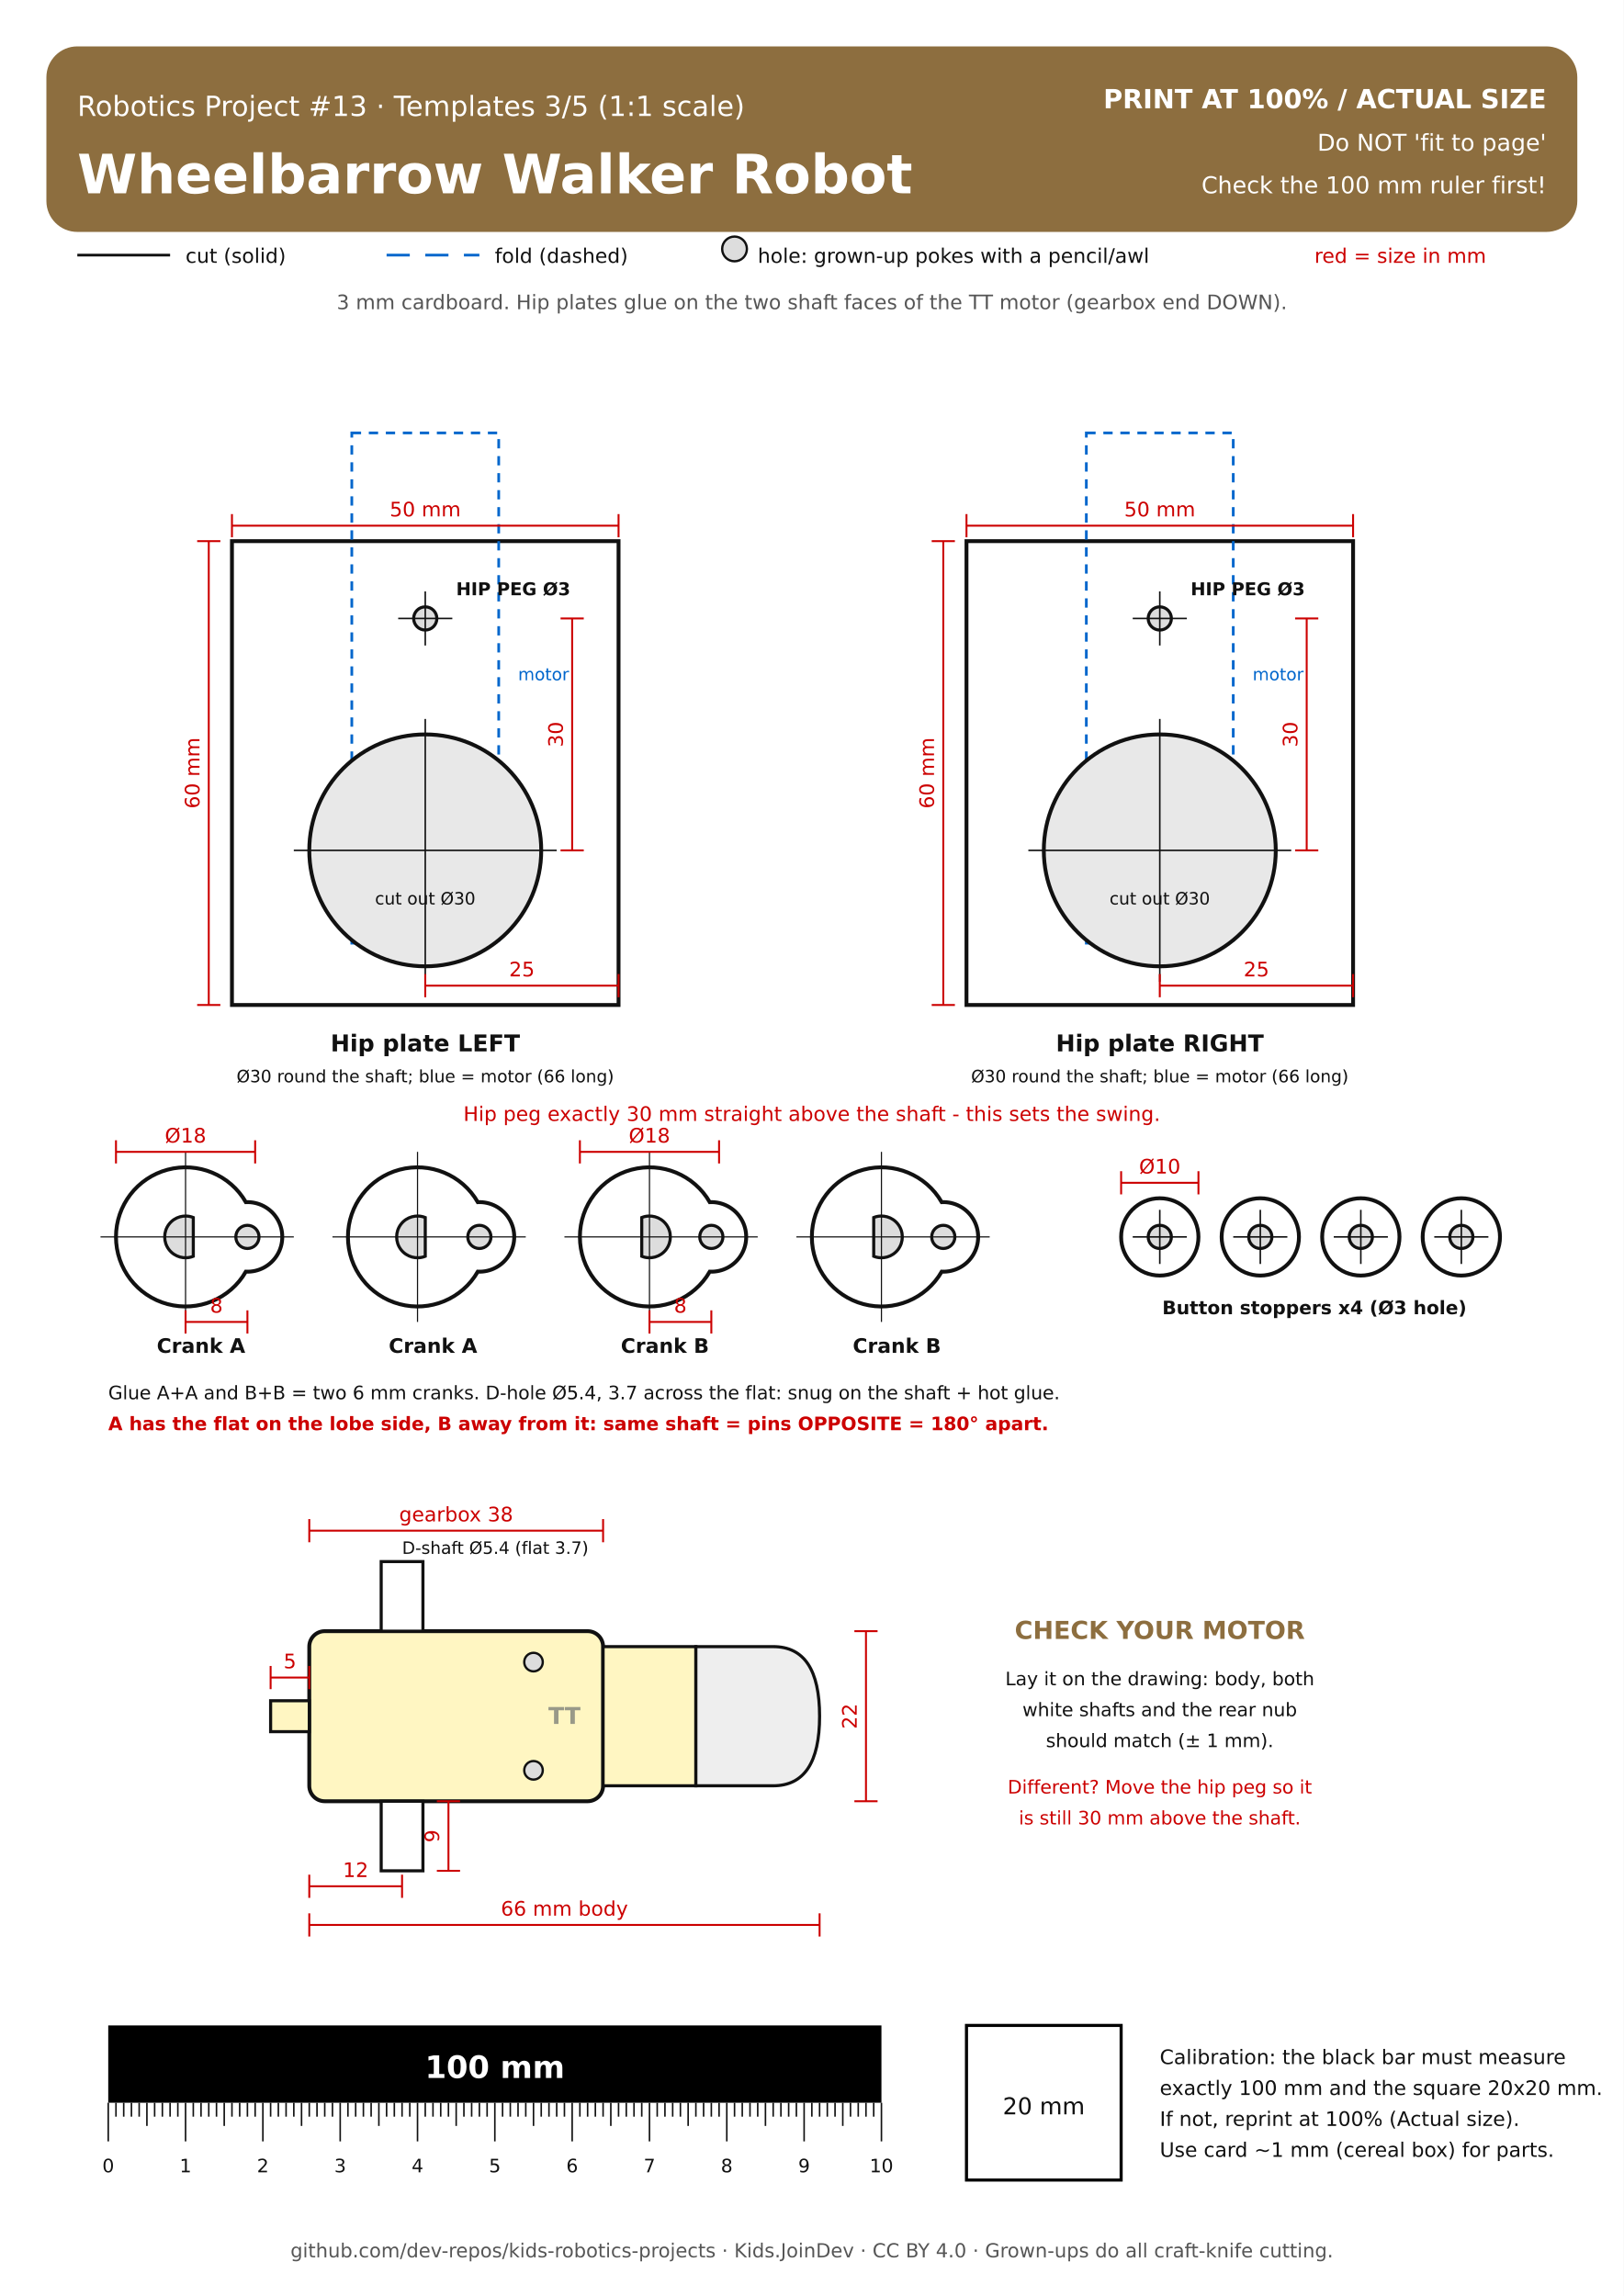
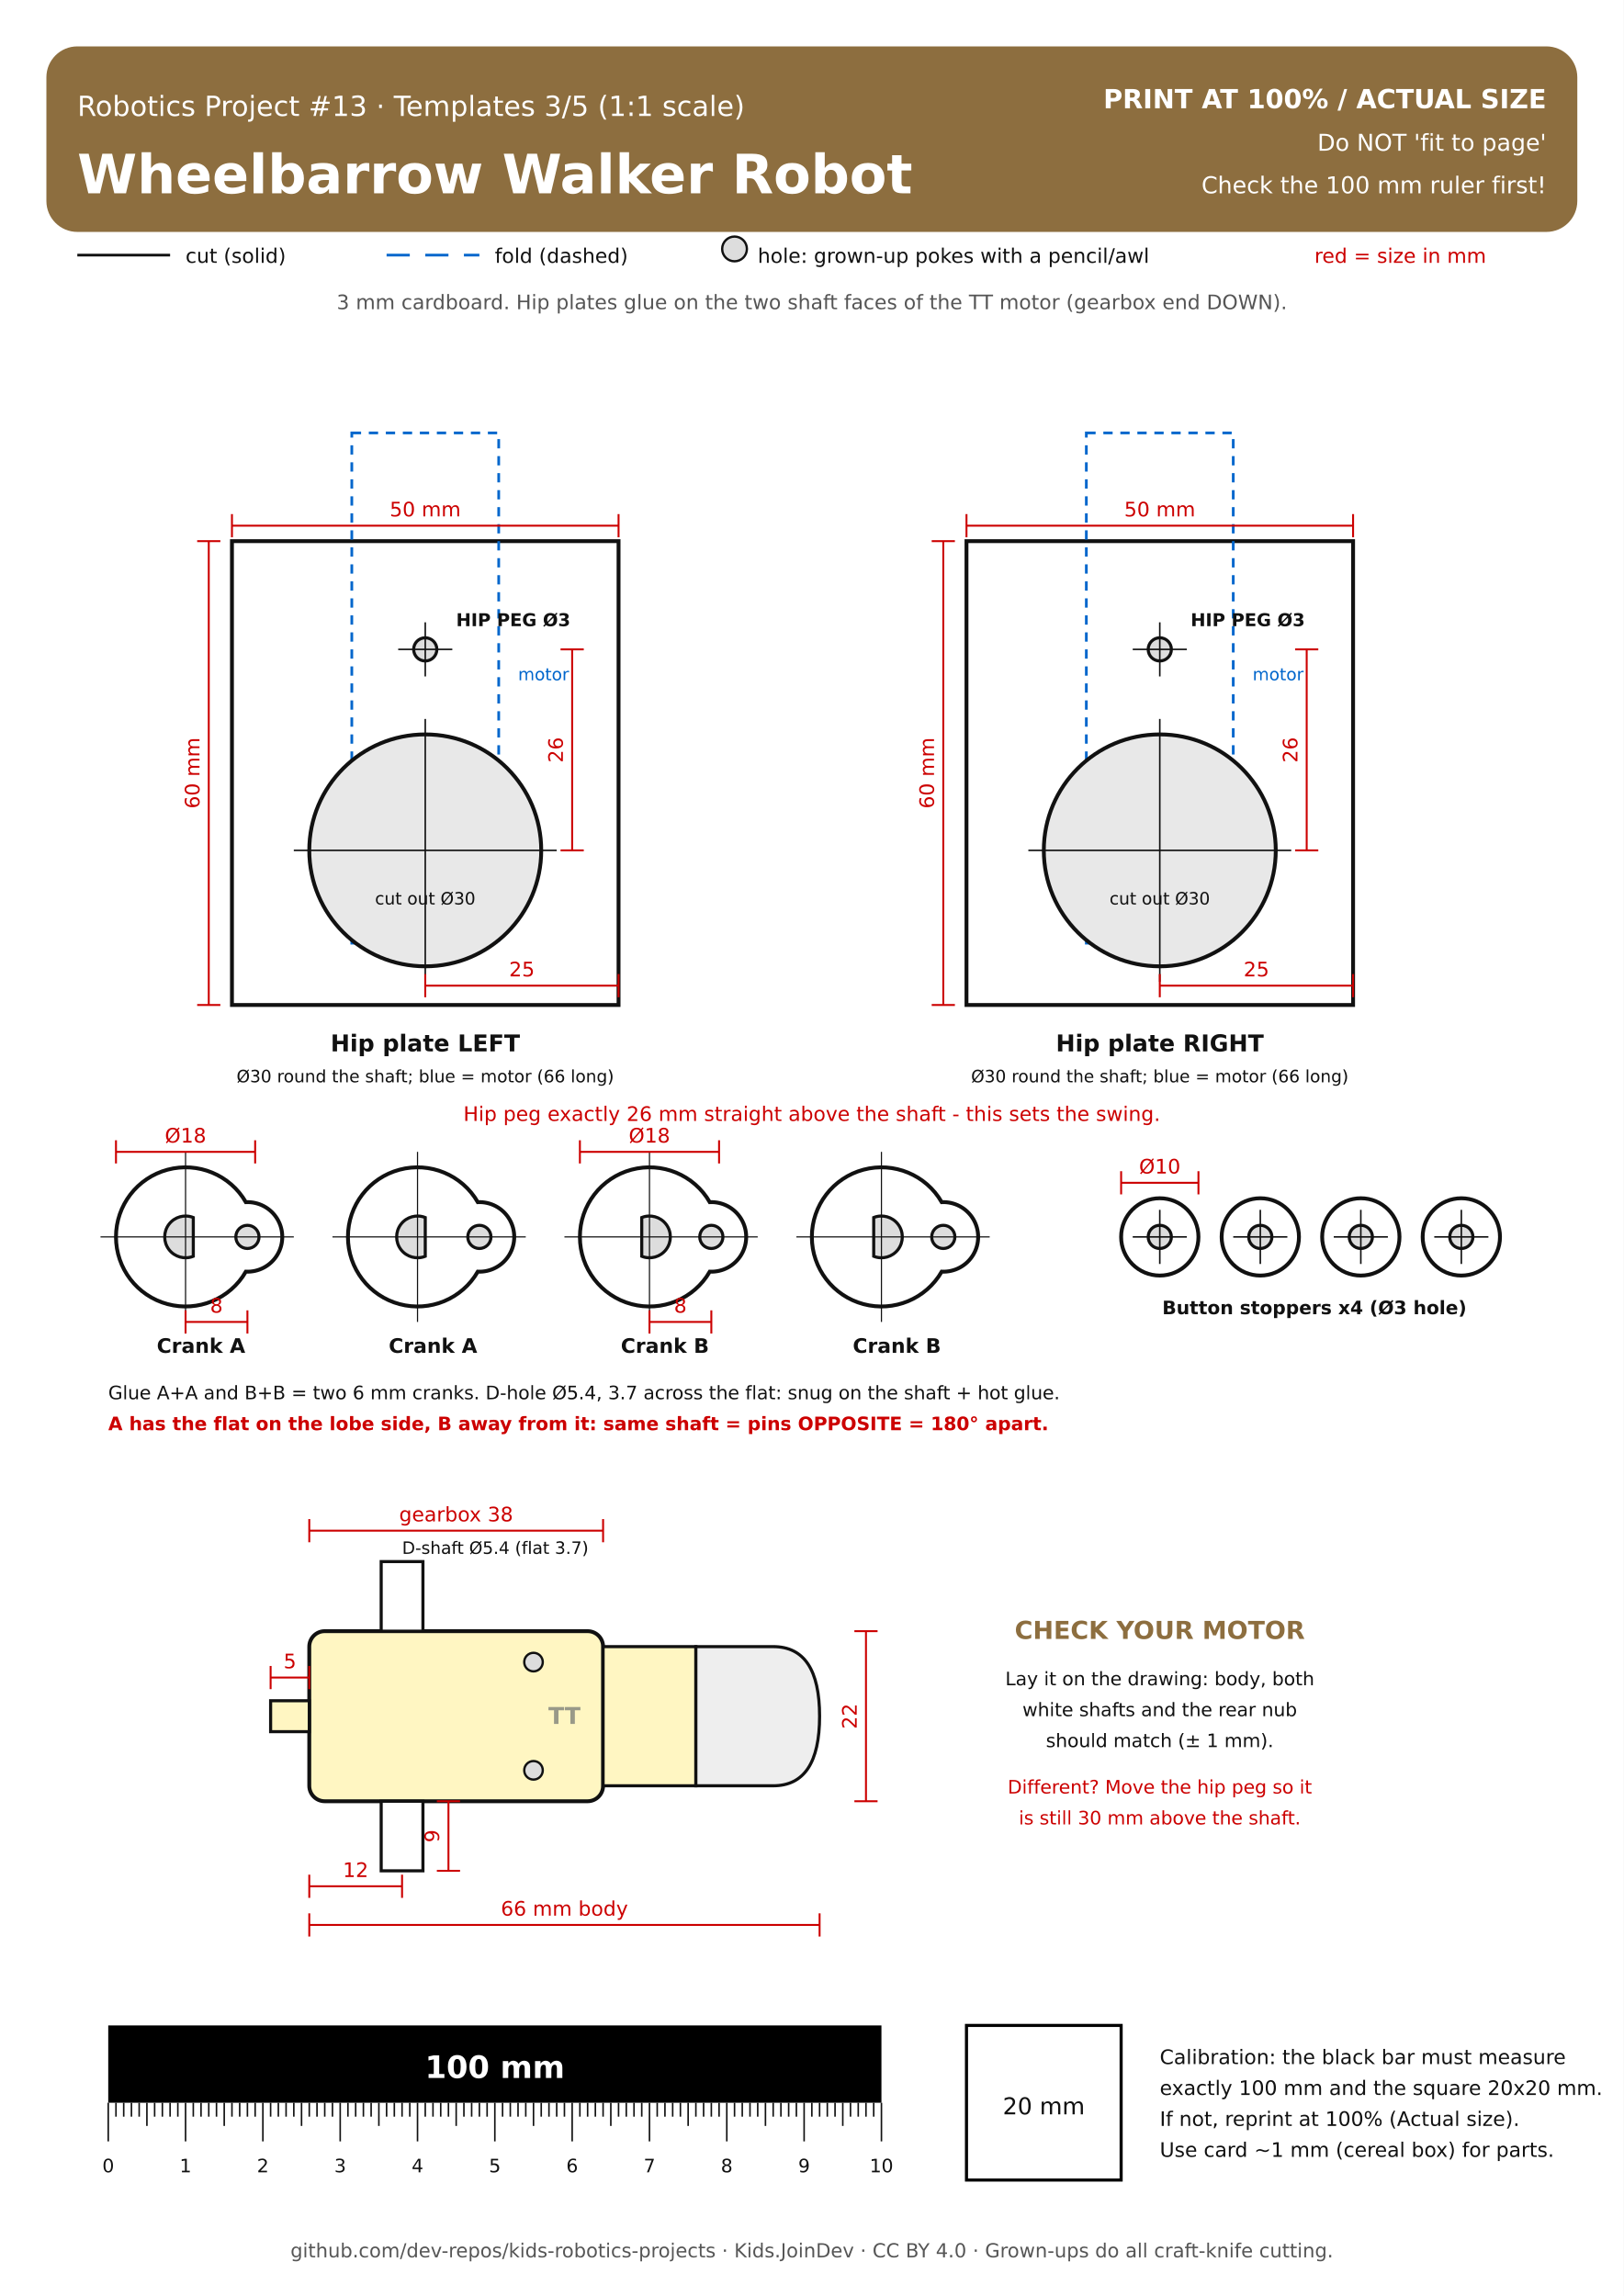
<svg xmlns="http://www.w3.org/2000/svg" width="210mm" height="297mm" viewBox="0 0 210 297">
  <rect width="210" height="297" fill="#fff" />
  <rect x="6" y="6" width="198" height="24" rx="4" fill="#8d6e3f" />
  <text x="10.00" y="15.00" font-size="3.6" text-anchor="start" fill="#fff" font-family="DejaVu Sans,sans-serif">Robotics Project #13 · Templates 3/5 (1:1 scale)</text>
  <text x="10.00" y="25.00" font-size="7" text-anchor="start" fill="#fff" font-family="DejaVu Sans,sans-serif" font-weight="bold">Wheelbarrow Walker Robot</text>
  <text x="200.00" y="14.00" font-size="3.4" text-anchor="end" fill="#fff" font-family="DejaVu Sans,sans-serif" font-weight="bold">PRINT AT 100% / ACTUAL SIZE</text>
  <text x="200.00" y="19.50" font-size="3" text-anchor="end" fill="#fff" font-family="DejaVu Sans,sans-serif">Do NOT 'fit to page'</text>
  <text x="200.00" y="25.00" font-size="3" text-anchor="end" fill="#fff" font-family="DejaVu Sans,sans-serif">Check the 100 mm ruler first!</text>
  <line x1="10.00" y1="33.00" x2="22.00" y2="33.00" stroke="#111" stroke-width="0.35" />
  <text x="24.00" y="34.00" font-size="2.6" text-anchor="start" fill="#111" font-family="DejaVu Sans,sans-serif">cut (solid)</text>
  <line x1="50.00" y1="33.00" x2="62.00" y2="33.00" stroke="#06c" stroke-width="0.35" stroke-dasharray="3 2" />
  <text x="64.00" y="34.00" font-size="2.6" text-anchor="start" fill="#111" font-family="DejaVu Sans,sans-serif">fold (dashed)</text>
  <circle cx="95" cy="32.2" r="1.6" fill="#ddd" stroke="#111" stroke-width=".3" />
  <text x="98.00" y="34.00" font-size="2.6" text-anchor="start" fill="#111" font-family="DejaVu Sans,sans-serif">hole: grown-up pokes with a pencil/awl</text>
  <text x="170.00" y="34.00" font-size="2.6" text-anchor="start" fill="#c00" font-family="DejaVu Sans,sans-serif">red = size in mm</text>
  <rect id="calbar" x="14" y="262" width="100" height="10" fill="#000" />
  <text x="64.00" y="268.80" font-size="4" text-anchor="middle" fill="#fff" font-family="DejaVu Sans,sans-serif" font-weight="bold">100 mm</text>
  <line x1="14.00" y1="272.00" x2="14.00" y2="277.00" stroke="#111" stroke-width="0.2" />
  <line x1="15.00" y1="272.00" x2="15.00" y2="273.80" stroke="#111" stroke-width="0.2" />
  <line x1="16.00" y1="272.00" x2="16.00" y2="273.80" stroke="#111" stroke-width="0.2" />
  <line x1="17.00" y1="272.00" x2="17.00" y2="273.80" stroke="#111" stroke-width="0.2" />
  <line x1="18.00" y1="272.00" x2="18.00" y2="273.80" stroke="#111" stroke-width="0.2" />
  <line x1="19.00" y1="272.00" x2="19.00" y2="275.00" stroke="#111" stroke-width="0.2" />
  <line x1="20.00" y1="272.00" x2="20.00" y2="273.80" stroke="#111" stroke-width="0.2" />
  <line x1="21.00" y1="272.00" x2="21.00" y2="273.80" stroke="#111" stroke-width="0.2" />
  <line x1="22.00" y1="272.00" x2="22.00" y2="273.80" stroke="#111" stroke-width="0.2" />
  <line x1="23.00" y1="272.00" x2="23.00" y2="273.80" stroke="#111" stroke-width="0.2" />
  <line x1="24.00" y1="272.00" x2="24.00" y2="277.00" stroke="#111" stroke-width="0.2" />
  <line x1="25.00" y1="272.00" x2="25.00" y2="273.80" stroke="#111" stroke-width="0.2" />
  <line x1="26.00" y1="272.00" x2="26.00" y2="273.80" stroke="#111" stroke-width="0.2" />
  <line x1="27.00" y1="272.00" x2="27.00" y2="273.80" stroke="#111" stroke-width="0.2" />
  <line x1="28.00" y1="272.00" x2="28.00" y2="273.80" stroke="#111" stroke-width="0.2" />
  <line x1="29.00" y1="272.00" x2="29.00" y2="275.00" stroke="#111" stroke-width="0.2" />
  <line x1="30.00" y1="272.00" x2="30.00" y2="273.80" stroke="#111" stroke-width="0.2" />
  <line x1="31.00" y1="272.00" x2="31.00" y2="273.80" stroke="#111" stroke-width="0.2" />
  <line x1="32.00" y1="272.00" x2="32.00" y2="273.80" stroke="#111" stroke-width="0.2" />
  <line x1="33.00" y1="272.00" x2="33.00" y2="273.80" stroke="#111" stroke-width="0.2" />
  <line x1="34.00" y1="272.00" x2="34.00" y2="277.00" stroke="#111" stroke-width="0.2" />
  <line x1="35.00" y1="272.00" x2="35.00" y2="273.80" stroke="#111" stroke-width="0.2" />
  <line x1="36.00" y1="272.00" x2="36.00" y2="273.80" stroke="#111" stroke-width="0.2" />
  <line x1="37.00" y1="272.00" x2="37.00" y2="273.80" stroke="#111" stroke-width="0.2" />
  <line x1="38.00" y1="272.00" x2="38.00" y2="273.80" stroke="#111" stroke-width="0.2" />
  <line x1="39.00" y1="272.00" x2="39.00" y2="275.00" stroke="#111" stroke-width="0.2" />
  <line x1="40.00" y1="272.00" x2="40.00" y2="273.80" stroke="#111" stroke-width="0.2" />
  <line x1="41.00" y1="272.00" x2="41.00" y2="273.80" stroke="#111" stroke-width="0.2" />
  <line x1="42.00" y1="272.00" x2="42.00" y2="273.80" stroke="#111" stroke-width="0.2" />
  <line x1="43.00" y1="272.00" x2="43.00" y2="273.80" stroke="#111" stroke-width="0.2" />
  <line x1="44.00" y1="272.00" x2="44.00" y2="277.00" stroke="#111" stroke-width="0.2" />
  <line x1="45.00" y1="272.00" x2="45.00" y2="273.80" stroke="#111" stroke-width="0.2" />
  <line x1="46.00" y1="272.00" x2="46.00" y2="273.80" stroke="#111" stroke-width="0.2" />
  <line x1="47.00" y1="272.00" x2="47.00" y2="273.80" stroke="#111" stroke-width="0.2" />
  <line x1="48.00" y1="272.00" x2="48.00" y2="273.80" stroke="#111" stroke-width="0.2" />
  <line x1="49.00" y1="272.00" x2="49.00" y2="275.00" stroke="#111" stroke-width="0.2" />
  <line x1="50.00" y1="272.00" x2="50.00" y2="273.80" stroke="#111" stroke-width="0.2" />
  <line x1="51.00" y1="272.00" x2="51.00" y2="273.80" stroke="#111" stroke-width="0.2" />
  <line x1="52.00" y1="272.00" x2="52.00" y2="273.80" stroke="#111" stroke-width="0.2" />
  <line x1="53.00" y1="272.00" x2="53.00" y2="273.80" stroke="#111" stroke-width="0.2" />
  <line x1="54.00" y1="272.00" x2="54.00" y2="277.00" stroke="#111" stroke-width="0.2" />
  <line x1="55.00" y1="272.00" x2="55.00" y2="273.80" stroke="#111" stroke-width="0.2" />
  <line x1="56.00" y1="272.00" x2="56.00" y2="273.80" stroke="#111" stroke-width="0.2" />
  <line x1="57.00" y1="272.00" x2="57.00" y2="273.80" stroke="#111" stroke-width="0.2" />
  <line x1="58.00" y1="272.00" x2="58.00" y2="273.80" stroke="#111" stroke-width="0.2" />
  <line x1="59.00" y1="272.00" x2="59.00" y2="275.00" stroke="#111" stroke-width="0.2" />
  <line x1="60.00" y1="272.00" x2="60.00" y2="273.80" stroke="#111" stroke-width="0.2" />
  <line x1="61.00" y1="272.00" x2="61.00" y2="273.80" stroke="#111" stroke-width="0.2" />
  <line x1="62.00" y1="272.00" x2="62.00" y2="273.80" stroke="#111" stroke-width="0.2" />
  <line x1="63.00" y1="272.00" x2="63.00" y2="273.80" stroke="#111" stroke-width="0.2" />
  <line x1="64.00" y1="272.00" x2="64.00" y2="277.00" stroke="#111" stroke-width="0.2" />
  <line x1="65.00" y1="272.00" x2="65.00" y2="273.80" stroke="#111" stroke-width="0.2" />
  <line x1="66.00" y1="272.00" x2="66.00" y2="273.80" stroke="#111" stroke-width="0.2" />
  <line x1="67.00" y1="272.00" x2="67.00" y2="273.80" stroke="#111" stroke-width="0.2" />
  <line x1="68.00" y1="272.00" x2="68.00" y2="273.80" stroke="#111" stroke-width="0.2" />
  <line x1="69.00" y1="272.00" x2="69.00" y2="275.00" stroke="#111" stroke-width="0.2" />
  <line x1="70.00" y1="272.00" x2="70.00" y2="273.80" stroke="#111" stroke-width="0.2" />
  <line x1="71.00" y1="272.00" x2="71.00" y2="273.80" stroke="#111" stroke-width="0.2" />
  <line x1="72.00" y1="272.00" x2="72.00" y2="273.80" stroke="#111" stroke-width="0.2" />
  <line x1="73.00" y1="272.00" x2="73.00" y2="273.80" stroke="#111" stroke-width="0.2" />
  <line x1="74.00" y1="272.00" x2="74.00" y2="277.00" stroke="#111" stroke-width="0.2" />
  <line x1="75.00" y1="272.00" x2="75.00" y2="273.80" stroke="#111" stroke-width="0.2" />
  <line x1="76.00" y1="272.00" x2="76.00" y2="273.80" stroke="#111" stroke-width="0.2" />
  <line x1="77.00" y1="272.00" x2="77.00" y2="273.80" stroke="#111" stroke-width="0.2" />
  <line x1="78.00" y1="272.00" x2="78.00" y2="273.80" stroke="#111" stroke-width="0.2" />
  <line x1="79.00" y1="272.00" x2="79.00" y2="275.00" stroke="#111" stroke-width="0.2" />
  <line x1="80.00" y1="272.00" x2="80.00" y2="273.80" stroke="#111" stroke-width="0.2" />
  <line x1="81.00" y1="272.00" x2="81.00" y2="273.80" stroke="#111" stroke-width="0.2" />
  <line x1="82.00" y1="272.00" x2="82.00" y2="273.80" stroke="#111" stroke-width="0.2" />
  <line x1="83.00" y1="272.00" x2="83.00" y2="273.80" stroke="#111" stroke-width="0.2" />
  <line x1="84.00" y1="272.00" x2="84.00" y2="277.00" stroke="#111" stroke-width="0.2" />
  <line x1="85.00" y1="272.00" x2="85.00" y2="273.80" stroke="#111" stroke-width="0.2" />
  <line x1="86.00" y1="272.00" x2="86.00" y2="273.80" stroke="#111" stroke-width="0.2" />
  <line x1="87.00" y1="272.00" x2="87.00" y2="273.80" stroke="#111" stroke-width="0.2" />
  <line x1="88.00" y1="272.00" x2="88.00" y2="273.80" stroke="#111" stroke-width="0.2" />
  <line x1="89.00" y1="272.00" x2="89.00" y2="275.00" stroke="#111" stroke-width="0.2" />
  <line x1="90.00" y1="272.00" x2="90.00" y2="273.80" stroke="#111" stroke-width="0.2" />
  <line x1="91.00" y1="272.00" x2="91.00" y2="273.80" stroke="#111" stroke-width="0.2" />
  <line x1="92.00" y1="272.00" x2="92.00" y2="273.80" stroke="#111" stroke-width="0.2" />
  <line x1="93.00" y1="272.00" x2="93.00" y2="273.80" stroke="#111" stroke-width="0.2" />
  <line x1="94.00" y1="272.00" x2="94.00" y2="277.00" stroke="#111" stroke-width="0.2" />
  <line x1="95.00" y1="272.00" x2="95.00" y2="273.80" stroke="#111" stroke-width="0.2" />
  <line x1="96.00" y1="272.00" x2="96.00" y2="273.80" stroke="#111" stroke-width="0.2" />
  <line x1="97.00" y1="272.00" x2="97.00" y2="273.80" stroke="#111" stroke-width="0.2" />
  <line x1="98.00" y1="272.00" x2="98.00" y2="273.80" stroke="#111" stroke-width="0.2" />
  <line x1="99.00" y1="272.00" x2="99.00" y2="275.00" stroke="#111" stroke-width="0.2" />
  <line x1="100.00" y1="272.00" x2="100.00" y2="273.80" stroke="#111" stroke-width="0.2" />
  <line x1="101.00" y1="272.00" x2="101.00" y2="273.80" stroke="#111" stroke-width="0.2" />
  <line x1="102.00" y1="272.00" x2="102.00" y2="273.80" stroke="#111" stroke-width="0.2" />
  <line x1="103.00" y1="272.00" x2="103.00" y2="273.80" stroke="#111" stroke-width="0.2" />
  <line x1="104.00" y1="272.00" x2="104.00" y2="277.00" stroke="#111" stroke-width="0.2" />
  <line x1="105.00" y1="272.00" x2="105.00" y2="273.80" stroke="#111" stroke-width="0.2" />
  <line x1="106.00" y1="272.00" x2="106.00" y2="273.80" stroke="#111" stroke-width="0.2" />
  <line x1="107.00" y1="272.00" x2="107.00" y2="273.80" stroke="#111" stroke-width="0.2" />
  <line x1="108.00" y1="272.00" x2="108.00" y2="273.80" stroke="#111" stroke-width="0.2" />
  <line x1="109.00" y1="272.00" x2="109.00" y2="275.00" stroke="#111" stroke-width="0.2" />
  <line x1="110.00" y1="272.00" x2="110.00" y2="273.80" stroke="#111" stroke-width="0.2" />
  <line x1="111.00" y1="272.00" x2="111.00" y2="273.80" stroke="#111" stroke-width="0.2" />
  <line x1="112.00" y1="272.00" x2="112.00" y2="273.80" stroke="#111" stroke-width="0.2" />
  <line x1="113.00" y1="272.00" x2="113.00" y2="273.80" stroke="#111" stroke-width="0.2" />
  <line x1="114.00" y1="272.00" x2="114.00" y2="277.00" stroke="#111" stroke-width="0.2" />
  <text x="14.00" y="281.00" font-size="2.4" text-anchor="middle" fill="#111" font-family="DejaVu Sans,sans-serif">0</text>
  <text x="24.00" y="281.00" font-size="2.4" text-anchor="middle" fill="#111" font-family="DejaVu Sans,sans-serif">1</text>
  <text x="34.00" y="281.00" font-size="2.4" text-anchor="middle" fill="#111" font-family="DejaVu Sans,sans-serif">2</text>
  <text x="44.00" y="281.00" font-size="2.4" text-anchor="middle" fill="#111" font-family="DejaVu Sans,sans-serif">3</text>
  <text x="54.00" y="281.00" font-size="2.4" text-anchor="middle" fill="#111" font-family="DejaVu Sans,sans-serif">4</text>
  <text x="64.00" y="281.00" font-size="2.4" text-anchor="middle" fill="#111" font-family="DejaVu Sans,sans-serif">5</text>
  <text x="74.00" y="281.00" font-size="2.4" text-anchor="middle" fill="#111" font-family="DejaVu Sans,sans-serif">6</text>
  <text x="84.00" y="281.00" font-size="2.4" text-anchor="middle" fill="#111" font-family="DejaVu Sans,sans-serif">7</text>
  <text x="94.00" y="281.00" font-size="2.4" text-anchor="middle" fill="#111" font-family="DejaVu Sans,sans-serif">8</text>
  <text x="104.00" y="281.00" font-size="2.4" text-anchor="middle" fill="#111" font-family="DejaVu Sans,sans-serif">9</text>
  <text x="114.00" y="281.00" font-size="2.4" text-anchor="middle" fill="#111" font-family="DejaVu Sans,sans-serif">10</text>
  <rect x="125" y="262" width="20" height="20" fill="none" stroke="#000" stroke-width=".4" />
  <text x="135.00" y="273.50" font-size="3" text-anchor="middle" fill="#111" font-family="DejaVu Sans,sans-serif">20 mm</text>
  <text x="150.00" y="267.00" font-size="2.6" text-anchor="start" fill="#111" font-family="DejaVu Sans,sans-serif">Calibration: the black bar must measure</text>
  <text x="150.00" y="271.00" font-size="2.6" text-anchor="start" fill="#111" font-family="DejaVu Sans,sans-serif">exactly 100 mm and the square 20x20 mm.</text>
  <text x="150.00" y="275.00" font-size="2.6" text-anchor="start" fill="#111" font-family="DejaVu Sans,sans-serif">If not, reprint at 100% (Actual size).</text>
  <text x="150.00" y="279.00" font-size="2.6" text-anchor="start" fill="#111" font-family="DejaVu Sans,sans-serif">Use card ~1 mm (cereal box) for parts.</text>
  <text x="105.00" y="292.00" font-size="2.5" text-anchor="middle" fill="#555" font-family="DejaVu Sans,sans-serif">github.com/dev-repos/kids-robotics-projects · Kids.JoinDev · CC BY 4.0 · Grown-ups do all craft-knife cutting.</text>
  <text x="105.00" y="40.00" font-size="2.6" text-anchor="middle" fill="#555" font-family="DejaVu Sans,sans-serif">3 mm cardboard. Hip plates glue on the two shaft faces of the TT motor (gearbox end DOWN).</text>
  <rect x="30" y="70" width="50" height="60" fill="#fff" stroke="#111" stroke-width=".5" />
  <rect x="45.5" y="56" width="19" height="66" fill="none" stroke="#06c" stroke-width=".35" stroke-dasharray="1.2 1" />
  <text x="67.00" y="88.00" font-size="2.2" text-anchor="start" fill="#06c" font-family="DejaVu Sans,sans-serif">motor</text>
  <circle cx="55" cy="110" r="15" fill="#e8e8e8" stroke="#111" stroke-width=".5" />
  <line x1="38.00" y1="110.00" x2="72.00" y2="110.00" stroke="#111" stroke-width="0.2" />
  <line x1="55.00" y1="93.00" x2="55.00" y2="127.00" stroke="#111" stroke-width="0.2" />
  <text x="55.00" y="117.00" font-size="2.2" text-anchor="middle" fill="#111" font-family="DejaVu Sans,sans-serif">cut out Ø30</text>
-   <circle cx="55.00" cy="80.00" r="1.5" fill="#ddd" stroke="#111" stroke-width=".4" />
-   <line x1="51.50" y1="80.00" x2="58.50" y2="80.00" stroke="#111" stroke-width="0.2" />
-   <line x1="55.00" y1="76.50" x2="55.00" y2="83.50" stroke="#111" stroke-width="0.2" />
-   <text x="59.00" y="77.00" font-size="2.3" text-anchor="start" fill="#111" font-family="DejaVu Sans,sans-serif" font-weight="bold">HIP PEG Ø3</text>
+   <circle cx="55.00" cy="84.00" r="1.5" fill="#ddd" stroke="#111" stroke-width=".4" />
+   <line x1="51.50" y1="84.00" x2="58.50" y2="84.00" stroke="#111" stroke-width="0.2" />
+   <line x1="55.00" y1="80.50" x2="55.00" y2="87.50" stroke="#111" stroke-width="0.2" />
+   <text x="59.00" y="81.00" font-size="2.3" text-anchor="start" fill="#111" font-family="DejaVu Sans,sans-serif" font-weight="bold">HIP PEG Ø3</text>
  <line x1="30.00" y1="68.00" x2="80.00" y2="68.00" stroke="#c00" stroke-width="0.25" />
  <line x1="30.00" y1="66.50" x2="30.00" y2="69.50" stroke="#c00" stroke-width="0.25" />
  <line x1="80.00" y1="66.50" x2="80.00" y2="69.50" stroke="#c00" stroke-width="0.25" />
  <text x="55.00" y="66.80" font-size="2.6" text-anchor="middle" fill="#c00" font-family="DejaVu Sans,sans-serif">50 mm</text>
  <line x1="27.00" y1="70.00" x2="27.00" y2="130.00" stroke="#c00" stroke-width="0.25" />
  <line x1="25.50" y1="70.00" x2="28.50" y2="70.00" stroke="#c00" stroke-width="0.25" />
  <line x1="25.50" y1="130.00" x2="28.50" y2="130.00" stroke="#c00" stroke-width="0.25" />
  <text x="25.80" y="100.00" font-size="2.6" text-anchor="middle" fill="#c00" font-family="DejaVu Sans,sans-serif" transform="rotate(-90 25.80 100.00)">60 mm</text>
-   <line x1="74.00" y1="80.00" x2="74.00" y2="110.00" stroke="#c00" stroke-width="0.25" />
-   <line x1="72.50" y1="80.00" x2="75.50" y2="80.00" stroke="#c00" stroke-width="0.25" />
+   <line x1="74.00" y1="84.00" x2="74.00" y2="110.00" stroke="#c00" stroke-width="0.25" />
+   <line x1="72.50" y1="84.00" x2="75.50" y2="84.00" stroke="#c00" stroke-width="0.25" />
  <line x1="72.50" y1="110.00" x2="75.50" y2="110.00" stroke="#c00" stroke-width="0.25" />
-   <text x="72.80" y="95.00" font-size="2.6" text-anchor="middle" fill="#c00" font-family="DejaVu Sans,sans-serif" transform="rotate(-90 72.80 95.00)">30</text>
+   <text x="72.80" y="97.00" font-size="2.6" text-anchor="middle" fill="#c00" font-family="DejaVu Sans,sans-serif" transform="rotate(-90 72.80 97.00)">26</text>
  <line x1="55.00" y1="127.50" x2="80.00" y2="127.50" stroke="#c00" stroke-width="0.25" />
  <line x1="55.00" y1="126.00" x2="55.00" y2="129.00" stroke="#c00" stroke-width="0.25" />
  <line x1="80.00" y1="126.00" x2="80.00" y2="129.00" stroke="#c00" stroke-width="0.25" />
  <text x="67.50" y="126.30" font-size="2.6" text-anchor="middle" fill="#c00" font-family="DejaVu Sans,sans-serif">25</text>
  <text x="55.00" y="136.00" font-size="3" text-anchor="middle" fill="#111" font-family="DejaVu Sans,sans-serif" font-weight="bold">Hip plate LEFT</text>
  <text x="55.00" y="140.00" font-size="2.2" text-anchor="middle" fill="#111" font-family="DejaVu Sans,sans-serif">Ø30 round the shaft; blue = motor (66 long)</text>
  <rect x="125" y="70" width="50" height="60" fill="#fff" stroke="#111" stroke-width=".5" />
  <rect x="140.5" y="56" width="19" height="66" fill="none" stroke="#06c" stroke-width=".35" stroke-dasharray="1.2 1" />
  <text x="162.00" y="88.00" font-size="2.2" text-anchor="start" fill="#06c" font-family="DejaVu Sans,sans-serif">motor</text>
  <circle cx="150" cy="110" r="15" fill="#e8e8e8" stroke="#111" stroke-width=".5" />
  <line x1="133.00" y1="110.00" x2="167.00" y2="110.00" stroke="#111" stroke-width="0.2" />
  <line x1="150.00" y1="93.00" x2="150.00" y2="127.00" stroke="#111" stroke-width="0.2" />
  <text x="150.00" y="117.00" font-size="2.2" text-anchor="middle" fill="#111" font-family="DejaVu Sans,sans-serif">cut out Ø30</text>
-   <circle cx="150.00" cy="80.00" r="1.5" fill="#ddd" stroke="#111" stroke-width=".4" />
-   <line x1="146.50" y1="80.00" x2="153.50" y2="80.00" stroke="#111" stroke-width="0.2" />
-   <line x1="150.00" y1="76.50" x2="150.00" y2="83.50" stroke="#111" stroke-width="0.2" />
-   <text x="154.00" y="77.00" font-size="2.3" text-anchor="start" fill="#111" font-family="DejaVu Sans,sans-serif" font-weight="bold">HIP PEG Ø3</text>
+   <circle cx="150.00" cy="84.00" r="1.5" fill="#ddd" stroke="#111" stroke-width=".4" />
+   <line x1="146.50" y1="84.00" x2="153.50" y2="84.00" stroke="#111" stroke-width="0.2" />
+   <line x1="150.00" y1="80.50" x2="150.00" y2="87.50" stroke="#111" stroke-width="0.2" />
+   <text x="154.00" y="81.00" font-size="2.3" text-anchor="start" fill="#111" font-family="DejaVu Sans,sans-serif" font-weight="bold">HIP PEG Ø3</text>
  <line x1="125.00" y1="68.00" x2="175.00" y2="68.00" stroke="#c00" stroke-width="0.25" />
  <line x1="125.00" y1="66.50" x2="125.00" y2="69.50" stroke="#c00" stroke-width="0.25" />
  <line x1="175.00" y1="66.50" x2="175.00" y2="69.50" stroke="#c00" stroke-width="0.25" />
  <text x="150.00" y="66.80" font-size="2.6" text-anchor="middle" fill="#c00" font-family="DejaVu Sans,sans-serif">50 mm</text>
  <line x1="122.00" y1="70.00" x2="122.00" y2="130.00" stroke="#c00" stroke-width="0.25" />
  <line x1="120.50" y1="70.00" x2="123.50" y2="70.00" stroke="#c00" stroke-width="0.25" />
  <line x1="120.50" y1="130.00" x2="123.50" y2="130.00" stroke="#c00" stroke-width="0.25" />
  <text x="120.80" y="100.00" font-size="2.6" text-anchor="middle" fill="#c00" font-family="DejaVu Sans,sans-serif" transform="rotate(-90 120.80 100.00)">60 mm</text>
-   <line x1="169.00" y1="80.00" x2="169.00" y2="110.00" stroke="#c00" stroke-width="0.25" />
-   <line x1="167.50" y1="80.00" x2="170.50" y2="80.00" stroke="#c00" stroke-width="0.25" />
+   <line x1="169.00" y1="84.00" x2="169.00" y2="110.00" stroke="#c00" stroke-width="0.25" />
+   <line x1="167.50" y1="84.00" x2="170.50" y2="84.00" stroke="#c00" stroke-width="0.25" />
  <line x1="167.50" y1="110.00" x2="170.50" y2="110.00" stroke="#c00" stroke-width="0.25" />
-   <text x="167.80" y="95.00" font-size="2.6" text-anchor="middle" fill="#c00" font-family="DejaVu Sans,sans-serif" transform="rotate(-90 167.80 95.00)">30</text>
+   <text x="167.80" y="97.00" font-size="2.6" text-anchor="middle" fill="#c00" font-family="DejaVu Sans,sans-serif" transform="rotate(-90 167.80 97.00)">26</text>
  <line x1="150.00" y1="127.50" x2="175.00" y2="127.50" stroke="#c00" stroke-width="0.25" />
  <line x1="150.00" y1="126.00" x2="150.00" y2="129.00" stroke="#c00" stroke-width="0.25" />
  <line x1="175.00" y1="126.00" x2="175.00" y2="129.00" stroke="#c00" stroke-width="0.25" />
  <text x="162.50" y="126.30" font-size="2.6" text-anchor="middle" fill="#c00" font-family="DejaVu Sans,sans-serif">25</text>
  <text x="150.00" y="136.00" font-size="3" text-anchor="middle" fill="#111" font-family="DejaVu Sans,sans-serif" font-weight="bold">Hip plate RIGHT</text>
  <text x="150.00" y="140.00" font-size="2.2" text-anchor="middle" fill="#111" font-family="DejaVu Sans,sans-serif">Ø30 round the shaft; blue = motor (66 long)</text>
-   <text x="105.00" y="145.00" font-size="2.6" text-anchor="middle" fill="#c00" font-family="DejaVu Sans,sans-serif">Hip peg exactly 30 mm straight above the shaft - this sets the swing.</text>
+   <text x="105.00" y="145.00" font-size="2.6" text-anchor="middle" fill="#c00" font-family="DejaVu Sans,sans-serif">Hip peg exactly 26 mm straight above the shaft - this sets the swing.</text>
  <path d="M31.797,155.505 A9,9 0 1,0 31.797,164.495 A4.5,4.5 0 1,0 31.797,155.505 Z" fill="#fff" stroke="#111" stroke-width=".5" />
  <path d="M25.0,157.492 A2.7,2.7 0 1,0 25.0,162.508 Z" fill="#ddd" stroke="#111" stroke-width=".4" />
  <circle cx="32" cy="160" r="1.5" fill="#ddd" stroke="#111" stroke-width=".4" />
  <line x1="13.00" y1="160.00" x2="38.00" y2="160.00" stroke="#111" stroke-width="0.15" />
  <line x1="24.00" y1="149.00" x2="24.00" y2="171.00" stroke="#111" stroke-width="0.15" />
  <text x="26.00" y="175.00" font-size="2.6" text-anchor="middle" fill="#111" font-family="DejaVu Sans,sans-serif" font-weight="bold">Crank A</text>
  <line x1="15.00" y1="149.00" x2="33.00" y2="149.00" stroke="#c00" stroke-width="0.25" />
  <line x1="15.00" y1="147.50" x2="15.00" y2="150.50" stroke="#c00" stroke-width="0.25" />
  <line x1="33.00" y1="147.50" x2="33.00" y2="150.50" stroke="#c00" stroke-width="0.25" />
  <text x="24.00" y="147.80" font-size="2.6" text-anchor="middle" fill="#c00" font-family="DejaVu Sans,sans-serif">Ø18</text>
  <line x1="24.00" y1="171.00" x2="32.00" y2="171.00" stroke="#c00" stroke-width="0.25" />
  <line x1="24.00" y1="169.50" x2="24.00" y2="172.50" stroke="#c00" stroke-width="0.25" />
  <line x1="32.00" y1="169.50" x2="32.00" y2="172.50" stroke="#c00" stroke-width="0.25" />
  <text x="28.00" y="169.80" font-size="2.6" text-anchor="middle" fill="#c00" font-family="DejaVu Sans,sans-serif">8</text>
  <path d="M61.797,155.505 A9,9 0 1,0 61.797,164.495 A4.5,4.5 0 1,0 61.797,155.505 Z" fill="#fff" stroke="#111" stroke-width=".5" />
  <path d="M55.0,157.492 A2.7,2.7 0 1,0 55.0,162.508 Z" fill="#ddd" stroke="#111" stroke-width=".4" />
  <circle cx="62" cy="160" r="1.5" fill="#ddd" stroke="#111" stroke-width=".4" />
  <line x1="43.00" y1="160.00" x2="68.00" y2="160.00" stroke="#111" stroke-width="0.15" />
  <line x1="54.00" y1="149.00" x2="54.00" y2="171.00" stroke="#111" stroke-width="0.15" />
  <text x="56.00" y="175.00" font-size="2.6" text-anchor="middle" fill="#111" font-family="DejaVu Sans,sans-serif" font-weight="bold">Crank A</text>
  <path d="M91.797,155.505 A9,9 0 1,0 91.797,164.495 A4.5,4.5 0 1,0 91.797,155.505 Z" fill="#fff" stroke="#111" stroke-width=".5" />
  <path d="M83.0,157.492 A2.7,2.7 0 1,1 83.0,162.508 Z" fill="#ddd" stroke="#111" stroke-width=".4" />
  <circle cx="92" cy="160" r="1.5" fill="#ddd" stroke="#111" stroke-width=".4" />
  <line x1="73.00" y1="160.00" x2="98.00" y2="160.00" stroke="#111" stroke-width="0.15" />
  <line x1="84.00" y1="149.00" x2="84.00" y2="171.00" stroke="#111" stroke-width="0.15" />
  <text x="86.00" y="175.00" font-size="2.6" text-anchor="middle" fill="#111" font-family="DejaVu Sans,sans-serif" font-weight="bold">Crank B</text>
  <line x1="75.00" y1="149.00" x2="93.00" y2="149.00" stroke="#c00" stroke-width="0.25" />
  <line x1="75.00" y1="147.50" x2="75.00" y2="150.50" stroke="#c00" stroke-width="0.25" />
  <line x1="93.00" y1="147.50" x2="93.00" y2="150.50" stroke="#c00" stroke-width="0.25" />
  <text x="84.00" y="147.80" font-size="2.6" text-anchor="middle" fill="#c00" font-family="DejaVu Sans,sans-serif">Ø18</text>
  <line x1="84.00" y1="171.00" x2="92.00" y2="171.00" stroke="#c00" stroke-width="0.25" />
  <line x1="84.00" y1="169.50" x2="84.00" y2="172.50" stroke="#c00" stroke-width="0.25" />
  <line x1="92.00" y1="169.50" x2="92.00" y2="172.50" stroke="#c00" stroke-width="0.25" />
  <text x="88.00" y="169.80" font-size="2.6" text-anchor="middle" fill="#c00" font-family="DejaVu Sans,sans-serif">8</text>
  <path d="M121.797,155.505 A9,9 0 1,0 121.797,164.495 A4.5,4.5 0 1,0 121.797,155.505 Z" fill="#fff" stroke="#111" stroke-width=".5" />
  <path d="M113.0,157.492 A2.7,2.7 0 1,1 113.0,162.508 Z" fill="#ddd" stroke="#111" stroke-width=".4" />
  <circle cx="122" cy="160" r="1.5" fill="#ddd" stroke="#111" stroke-width=".4" />
  <line x1="103.00" y1="160.00" x2="128.00" y2="160.00" stroke="#111" stroke-width="0.15" />
  <line x1="114.00" y1="149.00" x2="114.00" y2="171.00" stroke="#111" stroke-width="0.15" />
  <text x="116.00" y="175.00" font-size="2.6" text-anchor="middle" fill="#111" font-family="DejaVu Sans,sans-serif" font-weight="bold">Crank B</text>
  <circle cx="150" cy="160" r="5" fill="#fff" stroke="#111" stroke-width=".5" />
  <circle cx="150.00" cy="160.00" r="1.5" fill="#ddd" stroke="#111" stroke-width=".4" />
  <line x1="146.50" y1="160.00" x2="153.50" y2="160.00" stroke="#111" stroke-width="0.2" />
  <line x1="150.00" y1="156.50" x2="150.00" y2="163.50" stroke="#111" stroke-width="0.2" />
  <circle cx="163" cy="160" r="5" fill="#fff" stroke="#111" stroke-width=".5" />
  <circle cx="163.00" cy="160.00" r="1.5" fill="#ddd" stroke="#111" stroke-width=".4" />
  <line x1="159.50" y1="160.00" x2="166.50" y2="160.00" stroke="#111" stroke-width="0.2" />
  <line x1="163.00" y1="156.50" x2="163.00" y2="163.50" stroke="#111" stroke-width="0.2" />
  <circle cx="176" cy="160" r="5" fill="#fff" stroke="#111" stroke-width=".5" />
  <circle cx="176.00" cy="160.00" r="1.5" fill="#ddd" stroke="#111" stroke-width=".4" />
  <line x1="172.50" y1="160.00" x2="179.50" y2="160.00" stroke="#111" stroke-width="0.2" />
  <line x1="176.00" y1="156.50" x2="176.00" y2="163.50" stroke="#111" stroke-width="0.2" />
  <circle cx="189" cy="160" r="5" fill="#fff" stroke="#111" stroke-width=".5" />
  <circle cx="189.00" cy="160.00" r="1.5" fill="#ddd" stroke="#111" stroke-width=".4" />
  <line x1="185.50" y1="160.00" x2="192.50" y2="160.00" stroke="#111" stroke-width="0.2" />
  <line x1="189.00" y1="156.50" x2="189.00" y2="163.50" stroke="#111" stroke-width="0.2" />
  <line x1="145.00" y1="153.00" x2="155.00" y2="153.00" stroke="#c00" stroke-width="0.25" />
  <line x1="145.00" y1="151.50" x2="145.00" y2="154.50" stroke="#c00" stroke-width="0.25" />
  <line x1="155.00" y1="151.50" x2="155.00" y2="154.50" stroke="#c00" stroke-width="0.25" />
  <text x="150.00" y="151.80" font-size="2.6" text-anchor="middle" fill="#c00" font-family="DejaVu Sans,sans-serif">Ø10</text>
  <text x="170.00" y="170.00" font-size="2.4" text-anchor="middle" fill="#111" font-family="DejaVu Sans,sans-serif" font-weight="bold">Button stoppers x4 (Ø3 hole)</text>
  <text x="14.00" y="181.00" font-size="2.4" text-anchor="start" fill="#111" font-family="DejaVu Sans,sans-serif">Glue A+A and B+B = two 6 mm cranks. D-hole Ø5.4, 3.7 across the flat: snug on the shaft + hot glue.</text>
  <text x="14.00" y="185.00" font-size="2.4" text-anchor="start" fill="#c00" font-family="DejaVu Sans,sans-serif" font-weight="bold">A has the flat on the lobe side, B away from it: same shaft = pins OPPOSITE = 180° apart.</text>
  <rect x="40" y="211" width="38" height="22" rx="2" fill="#fff6c2" stroke="#111" stroke-width=".5" />
  <rect x="78" y="213" width="12" height="18" fill="#fff6c2" stroke="#111" stroke-width=".4" />
  <path d="M90,213 L100,213 Q106,213 106,222 Q106,231 100,231 L90,231 Z" fill="#eee" stroke="#111" stroke-width=".4" />
  <rect x="35" y="220" width="5" height="4" fill="#fff6c2" stroke="#111" stroke-width=".4" />
  <rect x="49.3" y="202" width="5.4" height="9" fill="#fff" stroke="#111" stroke-width=".4" />
  <rect x="49.3" y="233" width="5.4" height="9" fill="#fff" stroke="#111" stroke-width=".4" />
  <circle cx="69" cy="229" r="1.2" fill="#ddd" stroke="#111" stroke-width=".3" />
  <circle cx="69" cy="215" r="1.2" fill="#ddd" stroke="#111" stroke-width=".3" />
  <line x1="40.00" y1="249.00" x2="106.00" y2="249.00" stroke="#c00" stroke-width="0.25" />
  <line x1="40.00" y1="247.50" x2="40.00" y2="250.50" stroke="#c00" stroke-width="0.25" />
  <line x1="106.00" y1="247.50" x2="106.00" y2="250.50" stroke="#c00" stroke-width="0.25" />
  <text x="73.00" y="247.80" font-size="2.6" text-anchor="middle" fill="#c00" font-family="DejaVu Sans,sans-serif">66 mm body</text>
  <line x1="40.00" y1="198.00" x2="78.00" y2="198.00" stroke="#c00" stroke-width="0.25" />
  <line x1="40.00" y1="196.50" x2="40.00" y2="199.50" stroke="#c00" stroke-width="0.25" />
  <line x1="78.00" y1="196.50" x2="78.00" y2="199.50" stroke="#c00" stroke-width="0.25" />
  <text x="59.00" y="196.80" font-size="2.6" text-anchor="middle" fill="#c00" font-family="DejaVu Sans,sans-serif">gearbox 38</text>
  <line x1="40.00" y1="244.00" x2="52.00" y2="244.00" stroke="#c00" stroke-width="0.25" />
  <line x1="40.00" y1="242.50" x2="40.00" y2="245.50" stroke="#c00" stroke-width="0.25" />
  <line x1="52.00" y1="242.50" x2="52.00" y2="245.50" stroke="#c00" stroke-width="0.25" />
  <text x="46.00" y="242.80" font-size="2.6" text-anchor="middle" fill="#c00" font-family="DejaVu Sans,sans-serif">12</text>
  <line x1="112.00" y1="211.00" x2="112.00" y2="233.00" stroke="#c00" stroke-width="0.25" />
  <line x1="110.50" y1="211.00" x2="113.50" y2="211.00" stroke="#c00" stroke-width="0.25" />
  <line x1="110.50" y1="233.00" x2="113.50" y2="233.00" stroke="#c00" stroke-width="0.25" />
  <text x="110.80" y="222.00" font-size="2.6" text-anchor="middle" fill="#c00" font-family="DejaVu Sans,sans-serif" transform="rotate(-90 110.80 222.00)">22</text>
  <line x1="58.00" y1="233.00" x2="58.00" y2="242.00" stroke="#c00" stroke-width="0.25" />
  <line x1="56.50" y1="233.00" x2="59.50" y2="233.00" stroke="#c00" stroke-width="0.25" />
  <line x1="56.50" y1="242.00" x2="59.50" y2="242.00" stroke="#c00" stroke-width="0.25" />
  <text x="56.80" y="237.50" font-size="2.6" text-anchor="middle" fill="#c00" font-family="DejaVu Sans,sans-serif" transform="rotate(-90 56.80 237.50)">9</text>
  <line x1="35.00" y1="217.00" x2="40.00" y2="217.00" stroke="#c00" stroke-width="0.25" />
  <line x1="35.00" y1="215.50" x2="35.00" y2="218.50" stroke="#c00" stroke-width="0.25" />
  <line x1="40.00" y1="215.50" x2="40.00" y2="218.50" stroke="#c00" stroke-width="0.25" />
  <text x="37.50" y="215.80" font-size="2.6" text-anchor="middle" fill="#c00" font-family="DejaVu Sans,sans-serif">5</text>
  <text x="73.00" y="223.00" font-size="3" text-anchor="middle" fill="#998" font-family="DejaVu Sans,sans-serif" font-weight="bold">TT</text>
  <text x="52.00" y="201.00" font-size="2.2" text-anchor="start" fill="#111" font-family="DejaVu Sans,sans-serif">D-shaft Ø5.4 (flat 3.7)</text>
  <text x="150.00" y="212.00" font-size="3.2" text-anchor="middle" fill="#8d6e3f" font-family="DejaVu Sans,sans-serif" font-weight="bold">CHECK YOUR MOTOR</text>
  <text x="150.00" y="218.00" font-size="2.4" text-anchor="middle" fill="#111" font-family="DejaVu Sans,sans-serif">Lay it on the drawing: body, both</text>
  <text x="150.00" y="222.00" font-size="2.4" text-anchor="middle" fill="#111" font-family="DejaVu Sans,sans-serif">white shafts and the rear nub</text>
  <text x="150.00" y="226.00" font-size="2.4" text-anchor="middle" fill="#111" font-family="DejaVu Sans,sans-serif">should match (± 1 mm).</text>
  <text x="150.00" y="232.00" font-size="2.4" text-anchor="middle" fill="#c00" font-family="DejaVu Sans,sans-serif">Different? Move the hip peg so it</text>
  <text x="150.00" y="236.00" font-size="2.4" text-anchor="middle" fill="#c00" font-family="DejaVu Sans,sans-serif">is still 30 mm above the shaft.</text>
</svg>
